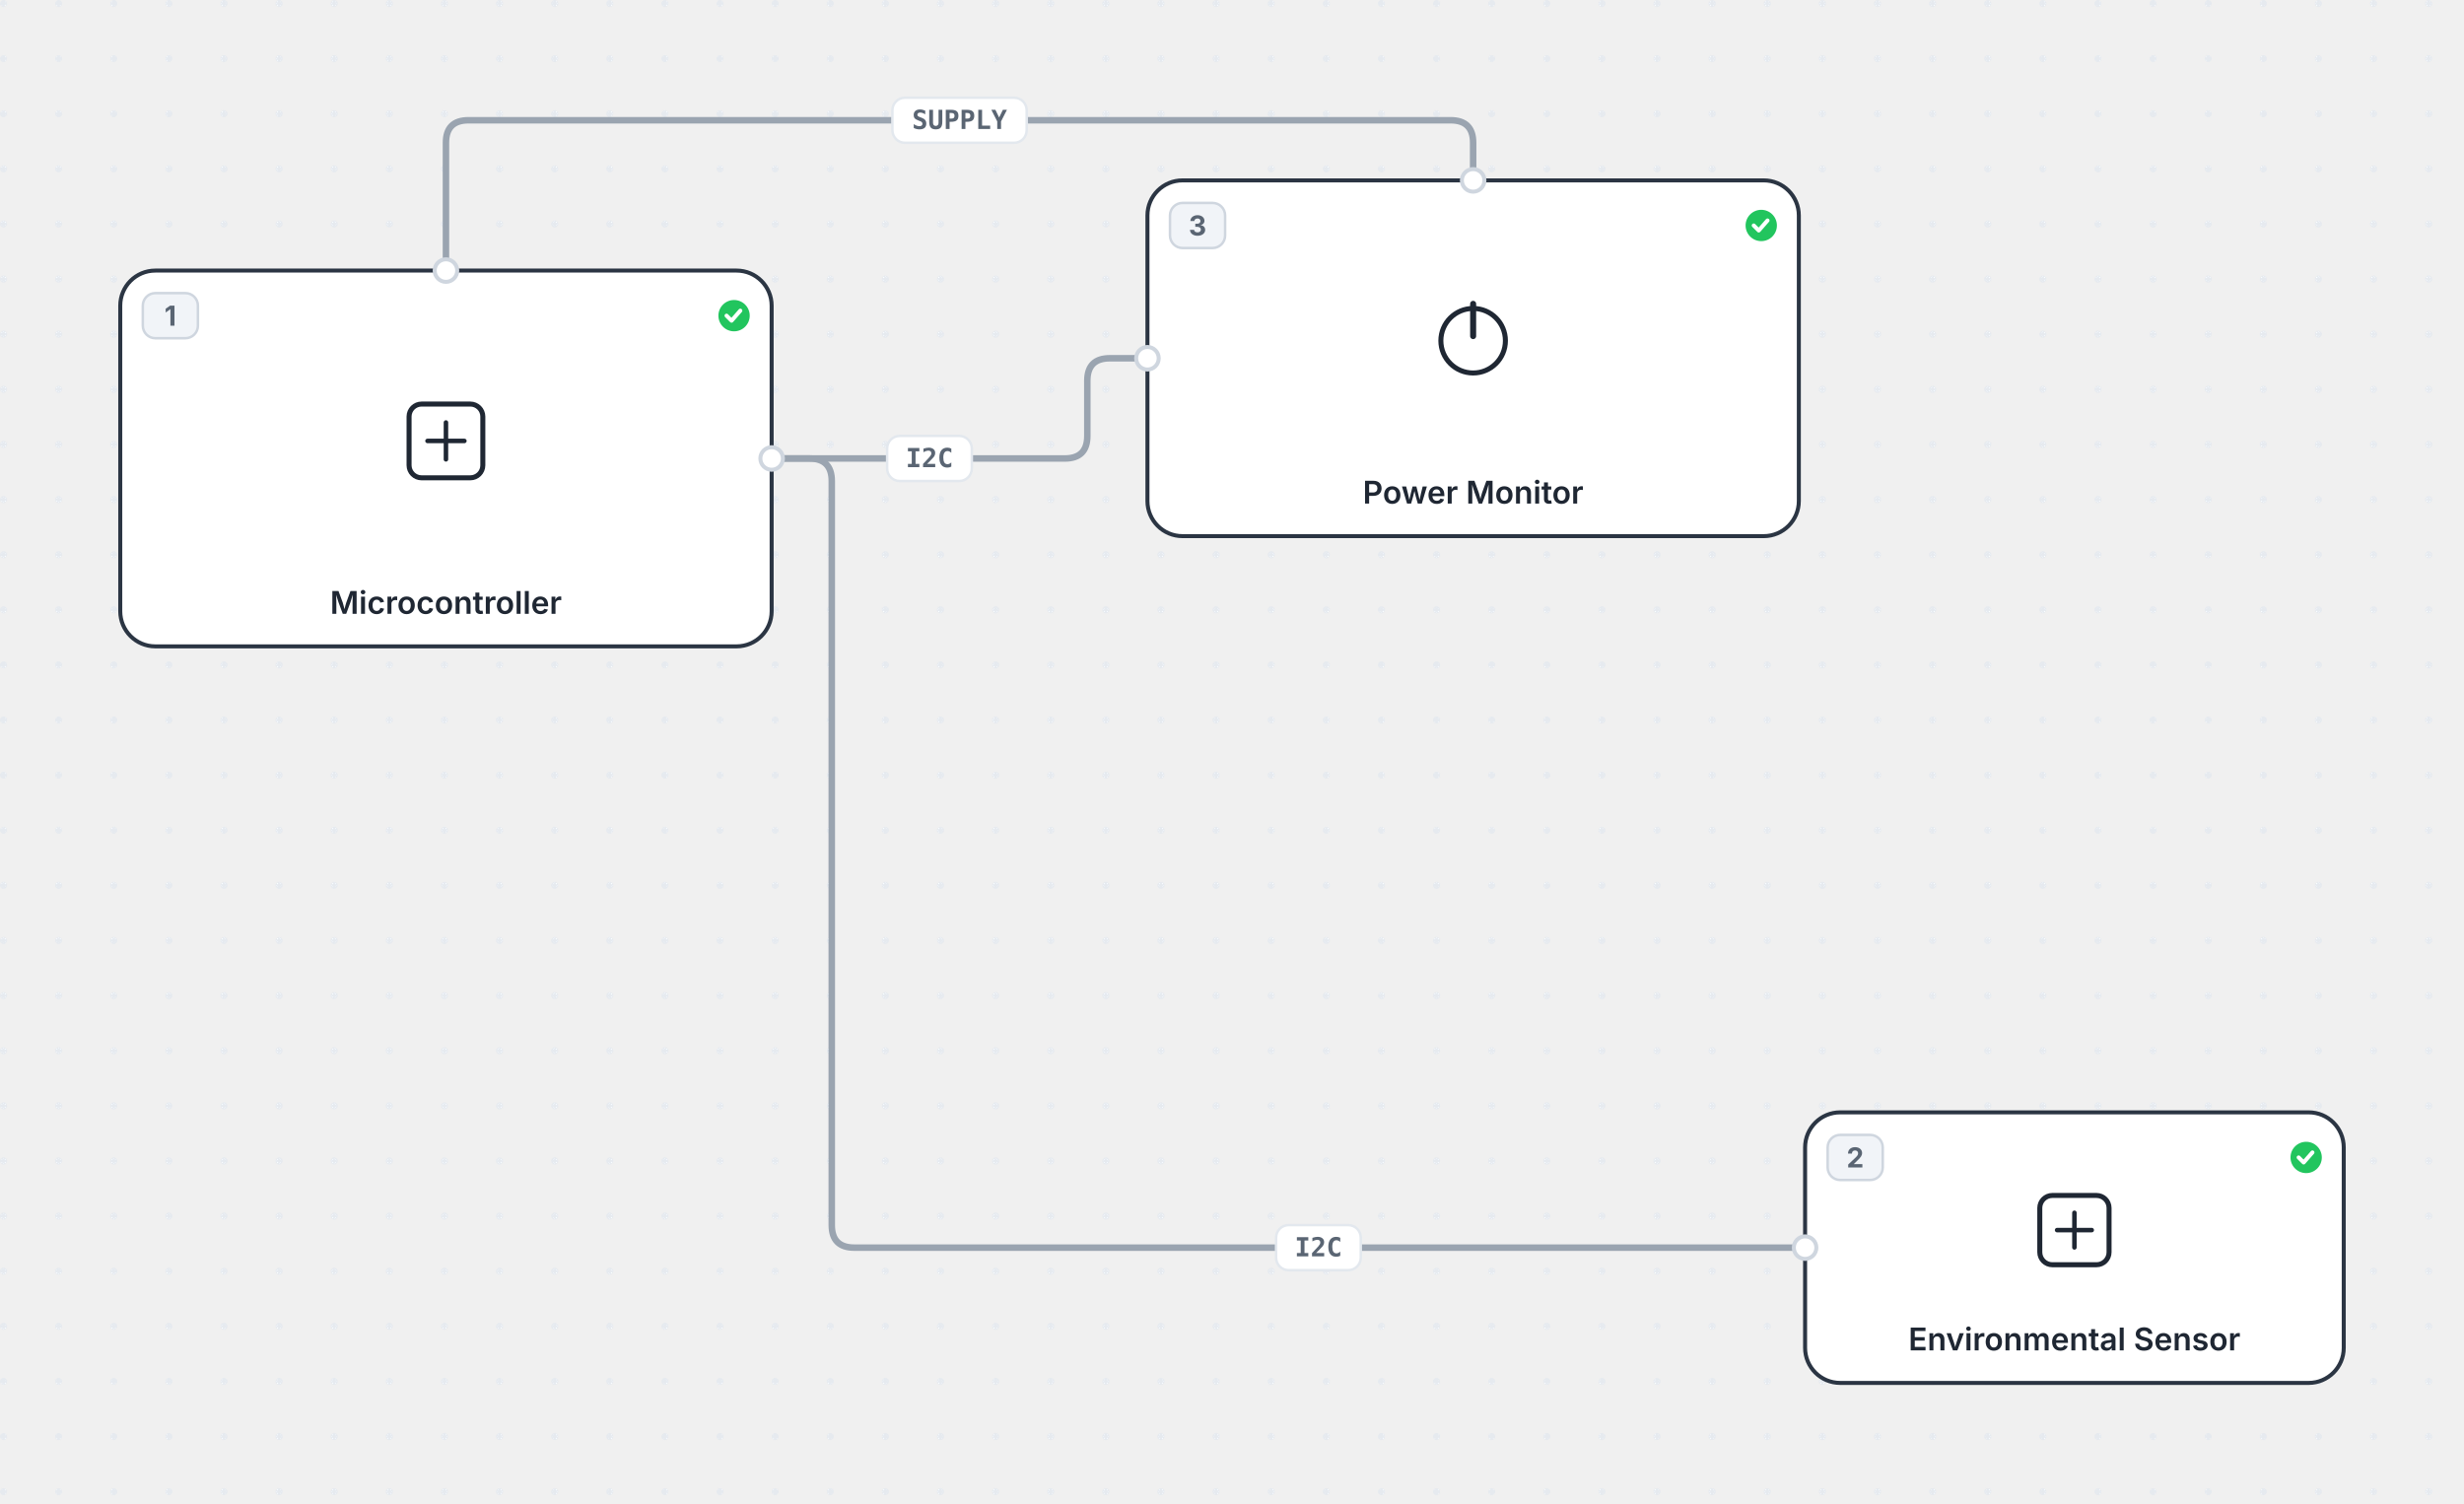
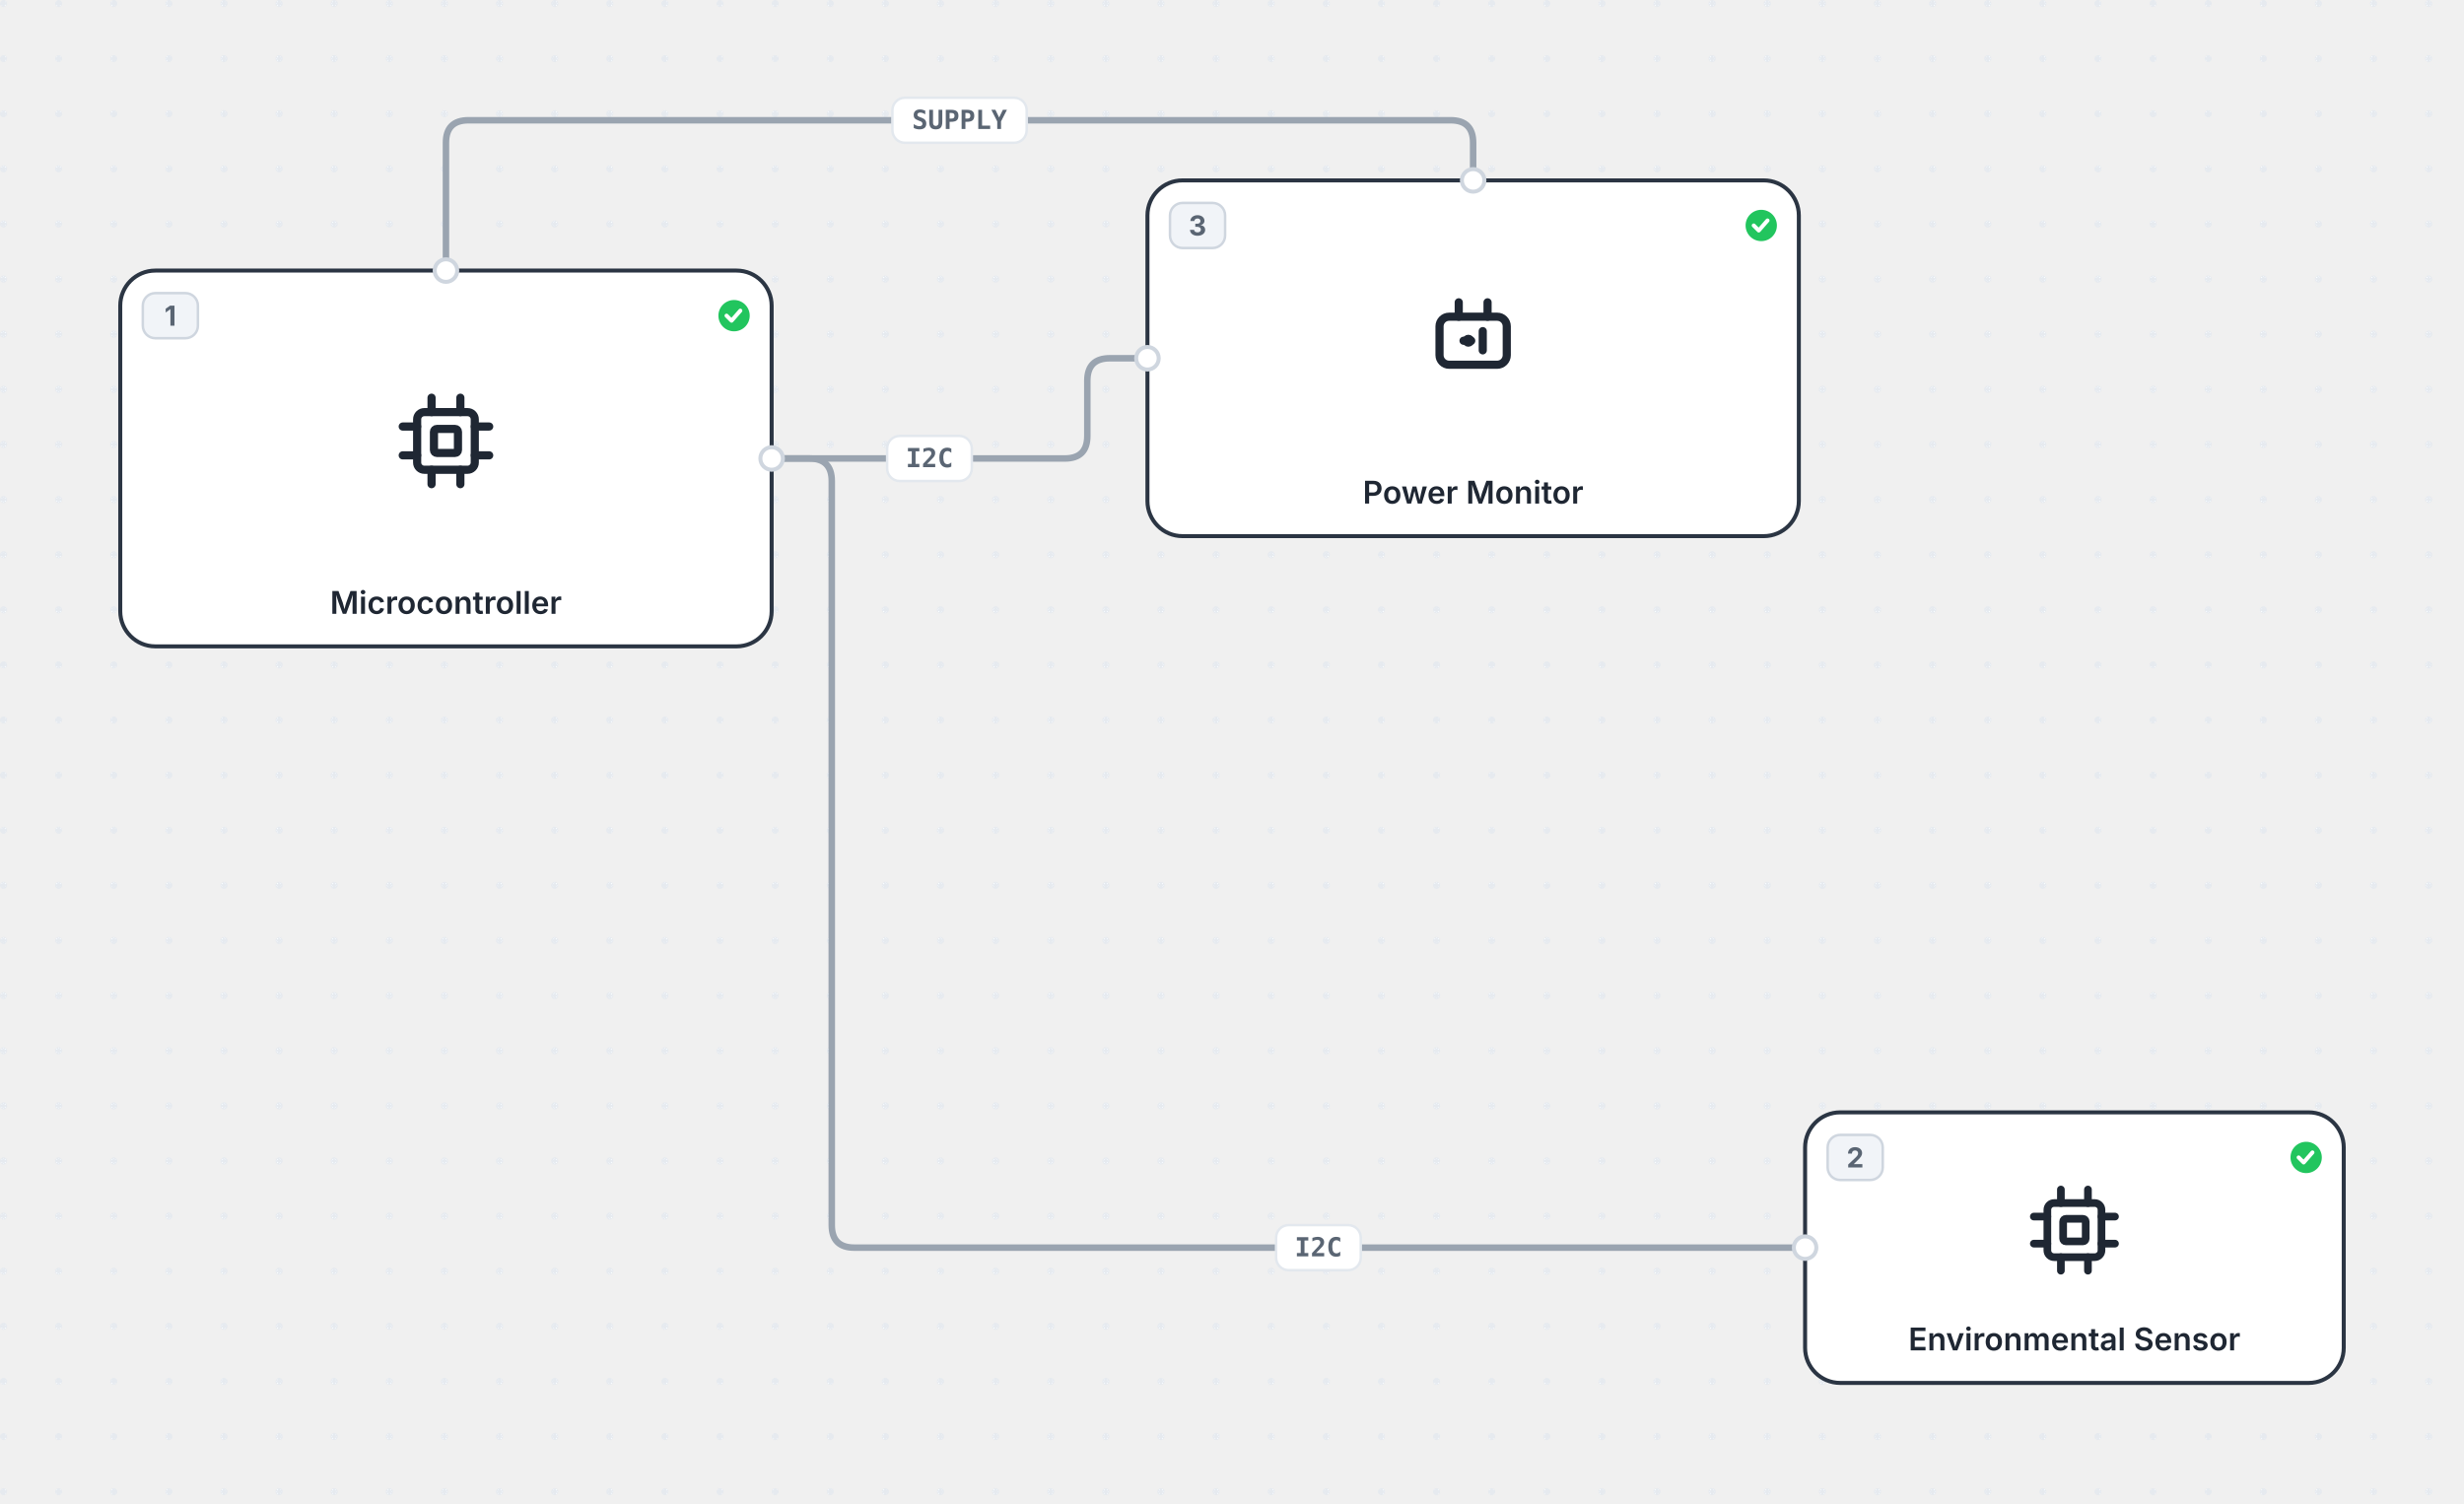
<svg xmlns="http://www.w3.org/2000/svg" width="983.5" height="600" viewBox="0 0 983.5 600">
  <defs>
    <pattern id="dots" width="22" height="22" patternUnits="userSpaceOnUse">
      <circle cx="1.4" cy="1.4" r="1.4" fill="#e6eaef" />
    </pattern>
  </defs>
  <rect class="grid-bg" x="0" y="0" width="983.5" height="600" fill="url(#dots)" />
  <g transform="translate(-72,-77)">
    <g data-system-connection-id="supply_top_lane">
      <path class="wire" d="M 250 185 L 250 134 Q 250 125 259 125 L 651 125 Q 660 125 660 134 L 660 149" fill="none" stroke="#9aa4b0" stroke-width="2.6" stroke-linejoin="round" stroke-linecap="round" />
      <rect class="wlabel-bg" x="428.2" y="116" width="53.6" height="18" rx="5" fill="#fff" stroke="#e3e8ee" stroke-width="1" />
      <text class="wlabel-t" x="455" y="125.5" font-family="JetBrains Mono, monospace" font-size="10.5" font-weight="600" fill="#5a6573" text-anchor="middle" dominant-baseline="middle">SUPPLY</text>
    </g>
    <g data-system-connection-id="i2c_monitor">
      <path class="wire" d="M 380 260 L 497 260 Q 506 260 506 251 L 506 229 Q 506 220 515 220 L 530 220" fill="none" stroke="#9aa4b0" stroke-width="2.6" stroke-linejoin="round" stroke-linecap="round" />
      <rect class="wlabel-bg" x="426.1" y="251" width="33.8" height="18" rx="5" fill="#fff" stroke="#e3e8ee" stroke-width="1" />
      <text class="wlabel-t" x="443" y="260.5" font-family="JetBrains Mono, monospace" font-size="10.5" font-weight="600" fill="#5a6573" text-anchor="middle" dominant-baseline="middle">I2C</text>
    </g>
    <g data-system-connection-id="i2c_sensor">
      <path class="wire" d="M 380 260 L 395 260 Q 404 260 404 269 L 404 566 Q 404 575 413 575 L 792.5 575" fill="none" stroke="#9aa4b0" stroke-width="2.6" stroke-linejoin="round" stroke-linecap="round" />
      <rect class="wlabel-bg" x="581.35" y="566" width="33.8" height="18" rx="5" fill="#fff" stroke="#e3e8ee" stroke-width="1" />
      <text class="wlabel-t" x="598.25" y="575.5" font-family="JetBrains Mono, monospace" font-size="10.5" font-weight="600" fill="#5a6573" text-anchor="middle" dominant-baseline="middle">I2C</text>
    </g>
    <g class="block" data-system-block-id="microcontroller" transform="translate(120,185)">
      <rect class="block-rect" width="260" height="150" rx="14" fill="#fff" stroke="#2b3543" stroke-width="1.6" />
      <rect class="numbadge" x="9" y="9" width="22" height="18" rx="5" fill="#f1f4f8" stroke="#cfd6df" stroke-width="1" />
      <text class="numbadge-t" x="20" y="22" font-family="Inter, sans-serif" font-size="11" font-weight="700" fill="#5a6573" text-anchor="middle">1</text>
      <circle class="status-dot" cx="245" cy="18" r="7" fill="#22c55e" stroke="#fff" stroke-width="1.5" />
      <path d="M 242 18 l 2 2 l 3.5 -4" stroke="#fff" stroke-width="1.6" fill="none" stroke-linecap="round" stroke-linejoin="round" />
-       <rect x="115.28" y="53.28" width="29.44" height="29.44" rx="5" fill="none" stroke="#1f2733" stroke-width="2" />
-       <path d="M 122.64 68 h 14.72 M 130 60.64 v 14.72" stroke="#1f2733" stroke-width="1.8" stroke-linecap="round" />
+       <g transform="translate(107,45) scale(1.917)" fill="none" stroke="#1f2733" stroke-width="1.7" stroke-linecap="round" stroke-linejoin="round">
+         <rect x="6" y="6" width="12" height="12" rx="1.5" />
+         <rect x="9.5" y="9.5" width="5" height="5" rx=".6" />
+         <path d="M9 6V3M15 6V3M9 21v-3M15 21v-3M6 9H3M6 15H3M21 9h-3M21 15h-3" />
+       </g>
      <text class="block-label" x="130" y="137" font-family="Inter, sans-serif" font-size="12.5" font-weight="600" fill="#1f2733" text-anchor="middle">Microcontroller</text>
      <circle class="port" data-system-port-id="mcu_supply" cx="130" cy="0" r="4.5" fill="#fff" stroke="#cfd6df" stroke-width="1.6" />
      <circle class="port" data-system-port-id="mcu_i2c" cx="260" cy="75" r="4.5" fill="#fff" stroke="#cfd6df" stroke-width="1.6" />
    </g>
    <g class="block" data-system-block-id="environmental_sensor" transform="translate(792.5,521)">
      <rect class="block-rect" width="215" height="108" rx="14" fill="#fff" stroke="#2b3543" stroke-width="1.6" />
      <rect class="numbadge" x="9" y="9" width="22" height="18" rx="5" fill="#f1f4f8" stroke="#cfd6df" stroke-width="1" />
      <text class="numbadge-t" x="20" y="22" font-family="Inter, sans-serif" font-size="11" font-weight="700" fill="#5a6573" text-anchor="middle">2</text>
      <circle class="status-dot" cx="200" cy="18" r="7" fill="#22c55e" stroke="#fff" stroke-width="1.5" />
      <path d="M 197 18 l 2 2 l 3.5 -4" stroke="#fff" stroke-width="1.6" fill="none" stroke-linecap="round" stroke-linejoin="round" />
-       <rect x="93.676" y="33.176" width="27.648" height="27.648" rx="5" fill="none" stroke="#1f2733" stroke-width="2" />
-       <path d="M 100.588 47 h 13.824 M 107.5 40.088 v 13.824" stroke="#1f2733" stroke-width="1.8" stroke-linecap="round" />
+       <g transform="translate(85.9,25.4) scale(1.8)" fill="none" stroke="#1f2733" stroke-width="1.7" stroke-linecap="round" stroke-linejoin="round">
+         <rect x="6" y="6" width="12" height="12" rx="1.5" />
+         <rect x="9.5" y="9.5" width="5" height="5" rx=".6" />
+         <path d="M9 6V3M15 6V3M9 21v-3M15 21v-3M6 9H3M6 15H3M21 9h-3M21 15h-3" />
+       </g>
      <text class="block-label" x="107.5" y="95" font-family="Inter, sans-serif" font-size="12.5" font-weight="600" fill="#1f2733" text-anchor="middle">Environmental Sensor</text>
      <circle class="port" data-system-port-id="sensor_i2c" cx="0" cy="54" r="4.5" fill="#fff" stroke="#cfd6df" stroke-width="1.6" />
    </g>
    <g class="block" data-system-block-id="power_monitor" transform="translate(530,149)">
      <rect class="block-rect" width="260" height="142" rx="14" fill="#fff" stroke="#2b3543" stroke-width="1.6" />
      <rect class="numbadge" x="9" y="9" width="22" height="18" rx="5" fill="#f1f4f8" stroke="#cfd6df" stroke-width="1" />
      <text class="numbadge-t" x="20" y="22" font-family="Inter, sans-serif" font-size="11" font-weight="700" fill="#5a6573" text-anchor="middle">3</text>
      <circle class="status-dot" cx="245" cy="18" r="7" fill="#22c55e" stroke="#fff" stroke-width="1.5" />
      <path d="M 242 18 l 2 2 l 3.5 -4" stroke="#fff" stroke-width="1.6" fill="none" stroke-linecap="round" stroke-linejoin="round" />
-       <circle cx="130" cy="64" r="12.88" fill="none" stroke="#1f2733" stroke-width="2" />
-       <path d="M 130 49.28 v 12.88" stroke="#1f2733" stroke-width="2.4" stroke-linecap="round" />
+       <g transform="translate(107,41) scale(1.917)" fill="none" stroke="#1f2733" stroke-width="1.7" stroke-linecap="round" stroke-linejoin="round">
+         <rect x="5" y="7" width="14" height="10" rx="2" />
+         <path d="M9 7V4M15 7V4M10 12l1.6 0M14 10v4" />
+         <circle cx="11" cy="12" r=".4" />
+       </g>
      <text class="block-label" x="130" y="129" font-family="Inter, sans-serif" font-size="12.5" font-weight="600" fill="#1f2733" text-anchor="middle">Power Monitor</text>
      <circle class="port" data-system-port-id="monitor_supply" cx="130" cy="0" r="4.5" fill="#fff" stroke="#cfd6df" stroke-width="1.6" />
      <circle class="port" data-system-port-id="monitor_i2c" cx="0" cy="71" r="4.5" fill="#fff" stroke="#cfd6df" stroke-width="1.6" />
    </g>
  </g>
</svg>
